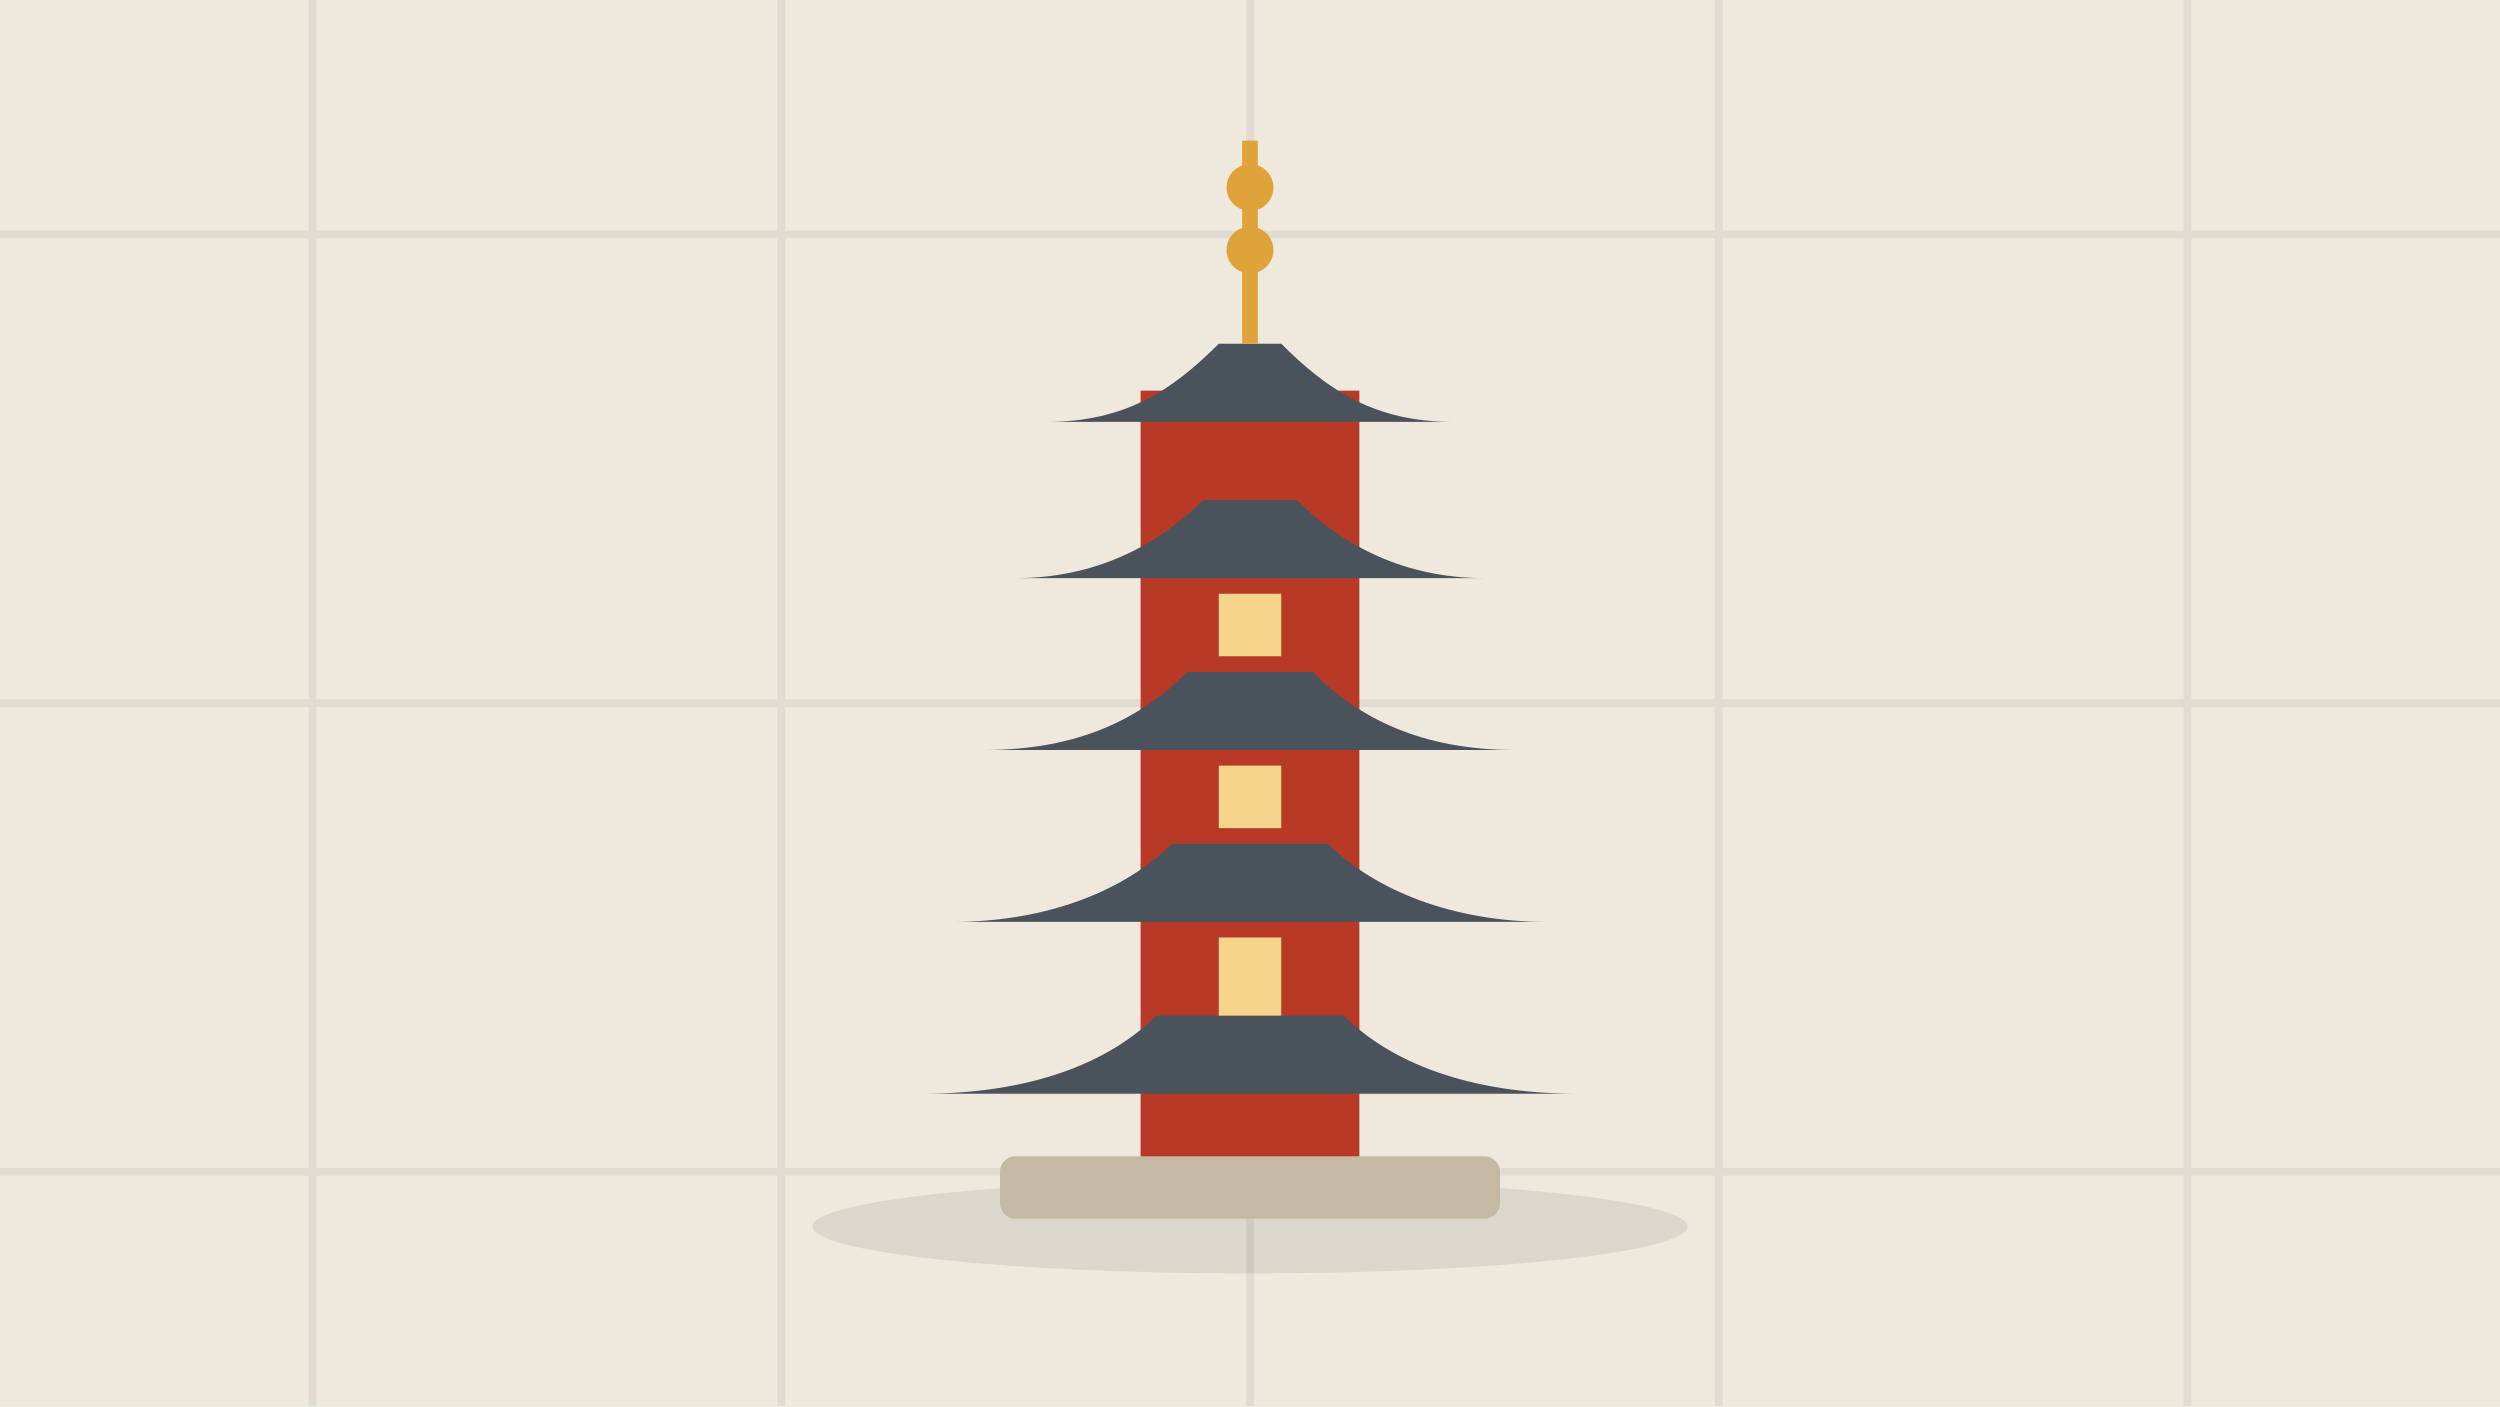
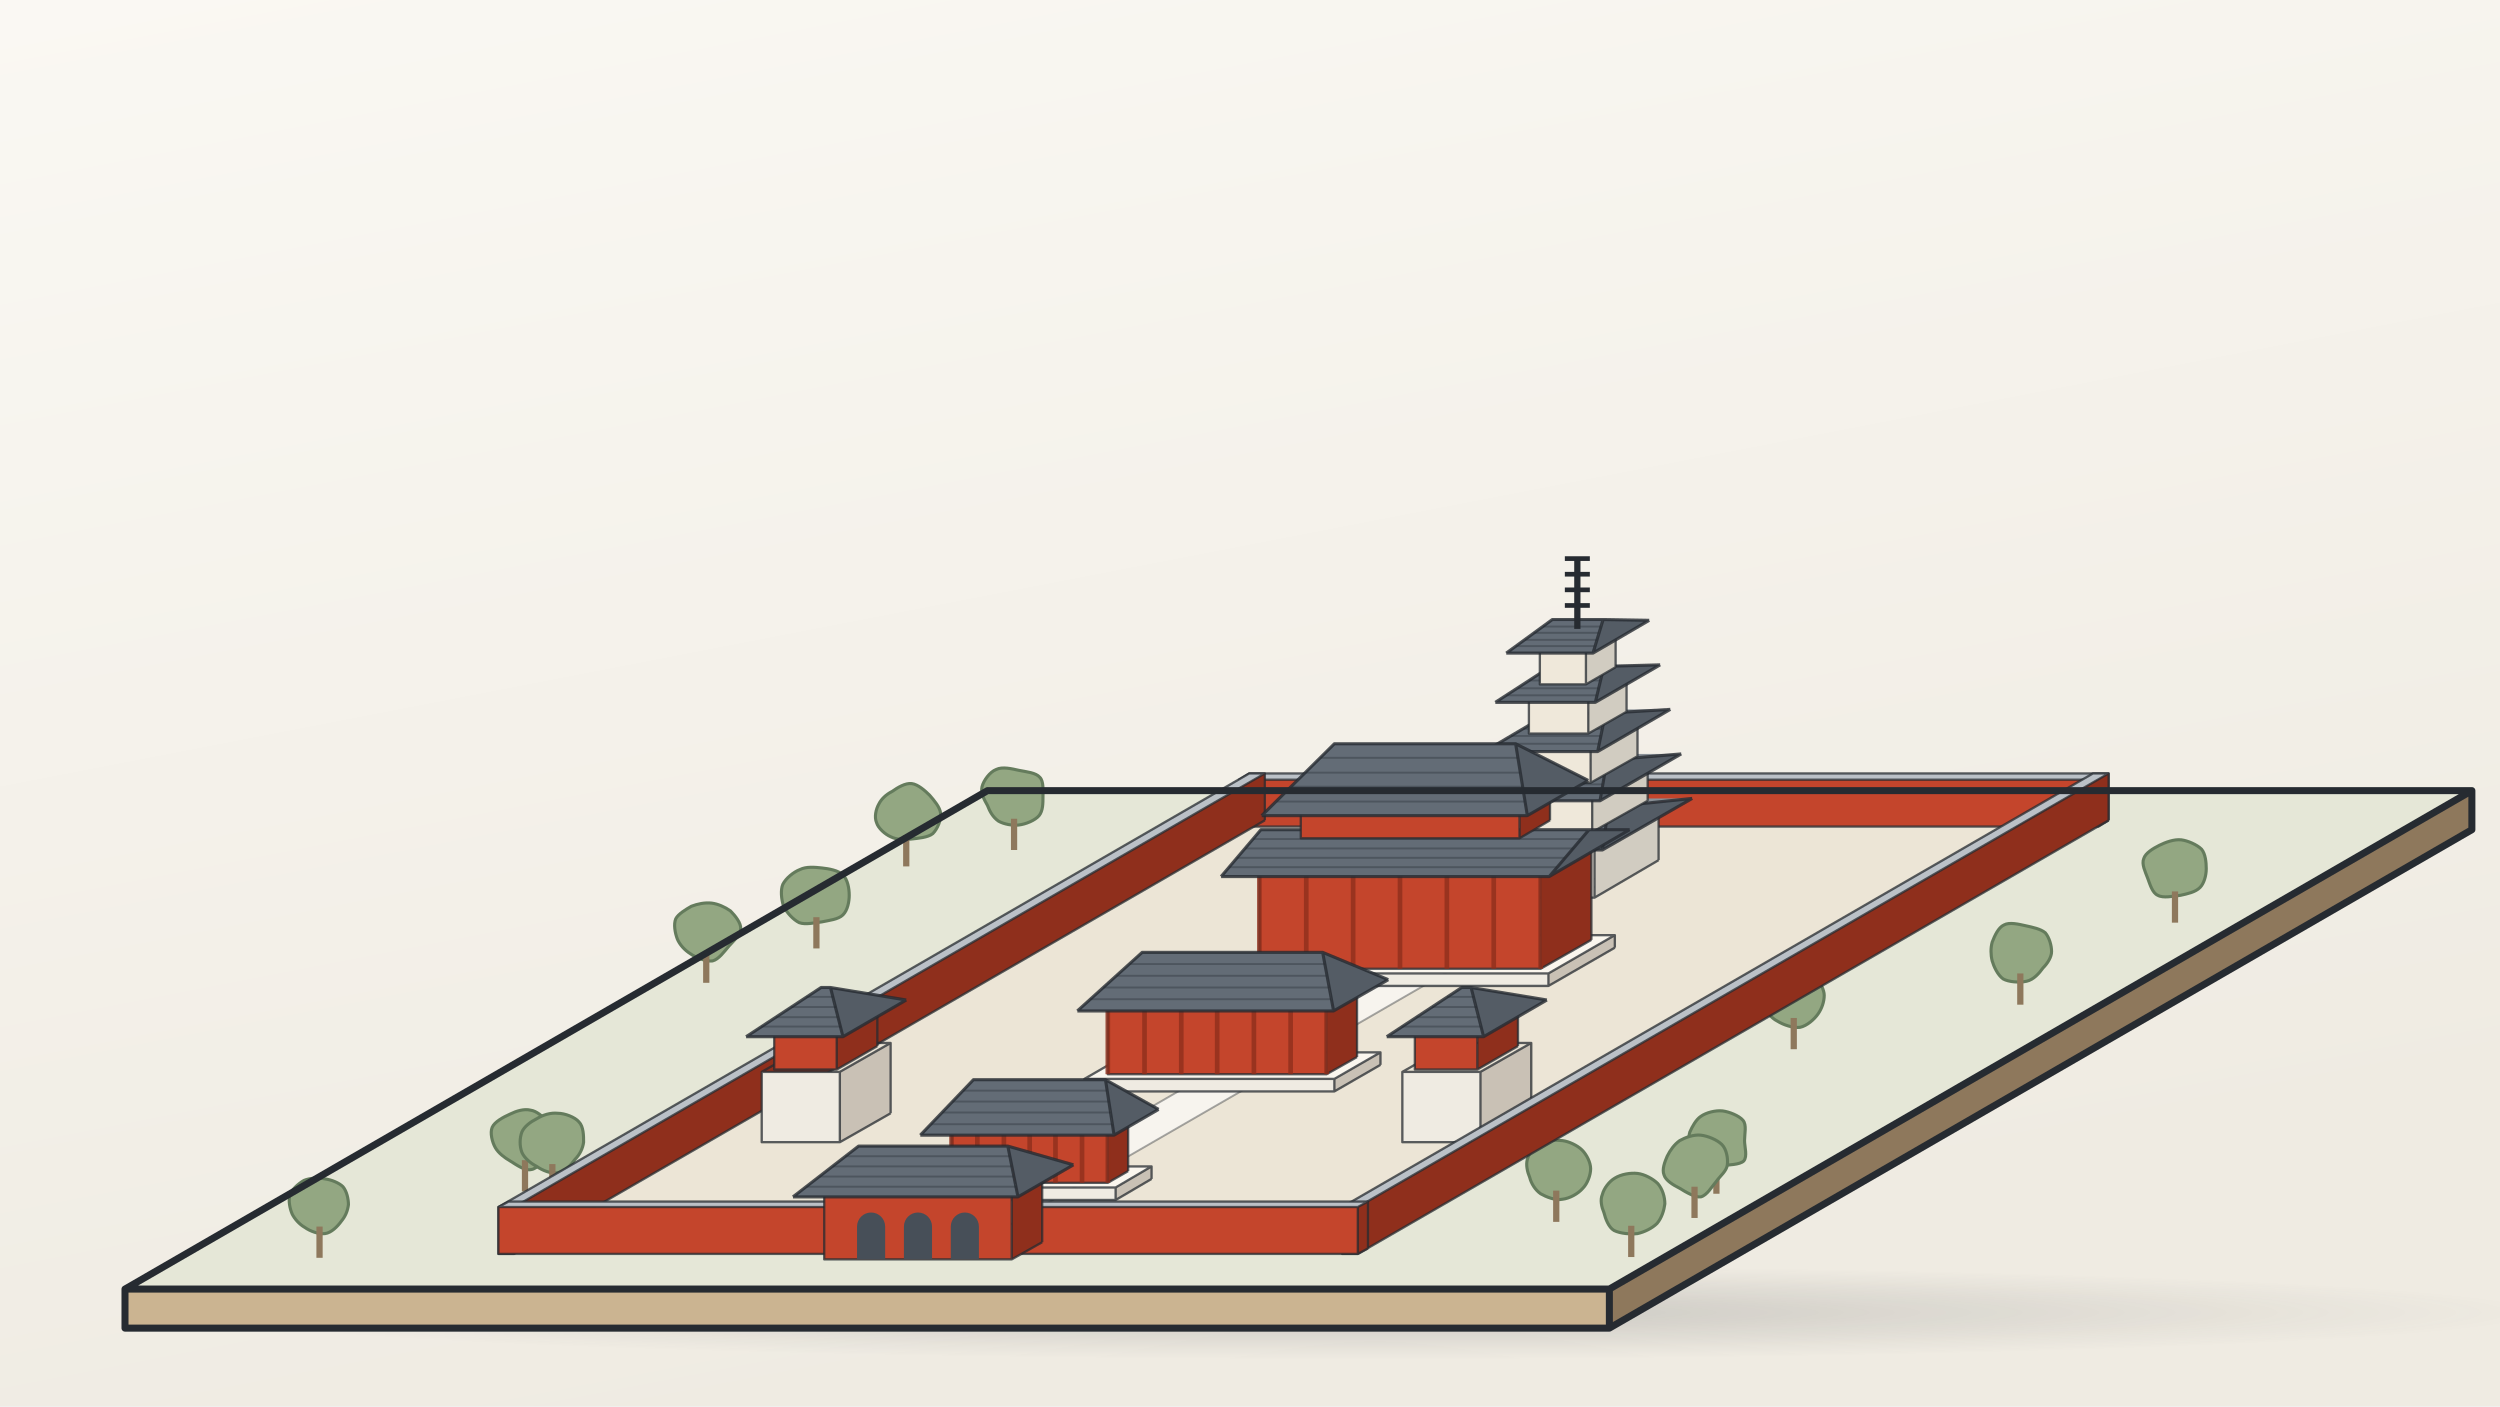
<svg xmlns="http://www.w3.org/2000/svg" viewBox="0 0 320 180">
-   <style>
- .b{fill:#efe9dd}.g{stroke:#1d232b;stroke-opacity:.07;stroke-width:1;fill:none}.sh{fill:#1d232b;fill-opacity:.09}
- .k{fill:#2b323b}.k2{fill:#4a525c}.k3{fill:#8a9098}.r{fill:#d6cdbb}.r2{fill:#c4b9a3}.w{fill:#fffdf8}
- .a{fill:#2563eb}.a2{fill:#6f95ee}.a3{fill:#c7d5f6}.s{fill:#b83a26}.s2{fill:#d9704f}.s3{fill:#f1c4b2}
- .o{fill:#e0a33a}.o2{fill:#f4d58b}.v{fill:#5f8a6a}.v2{fill:#9fbf9c}
- .ln{fill:none;stroke-linecap:round;stroke-linejoin:round}
- .lk{stroke:#2b323b}.lk2{stroke:#4a525c}.lk3{stroke:#8a9098}.la{stroke:#2563eb}.la2{stroke:#6f95ee}.la3{stroke:#c7d5f6}
- .ls{stroke:#b83a26}.ls2{stroke:#d9704f}.lo{stroke:#e0a33a}.lo2{stroke:#f4d58b}.lw{stroke:#fffdf8}.lr{stroke:#d6cdbb}.lb{stroke:#efe9dd}.lv{stroke:#5f8a6a}
- @media (prefers-color-scheme:dark){
- .b{fill:#1d2633}.g{stroke:#e8e4da;stroke-opacity:.07}.sh{fill:#000;fill-opacity:.25}
- .k{fill:#10151c}.k2{fill:#5a6472}.k3{fill:#6c7480}.r{fill:#4a4f57}.r2{fill:#5c626b}.w{fill:#e9e5dc}
- .a{fill:#4f82ee}.a2{fill:#7fa3f0}.a3{fill:#3b5482}.s{fill:#c9533c}.s2{fill:#dd7a5c}.s3{fill:#7a4a3e}
- .o{fill:#e2a940}.o2{fill:#e9cd86}.v{fill:#6f9a78}.v2{fill:#56785c}
- .lk{stroke:#e8e4da}.lk2{stroke:#a9b0ba}.lk3{stroke:#6c7480}.la{stroke:#6f9cf2}.la2{stroke:#7fa3f0}.la3{stroke:#3b5482}
- .ls{stroke:#e0745f}.ls2{stroke:#dd7a5c}.lo{stroke:#e2a940}.lo2{stroke:#e9cd86}.lw{stroke:#e9e5dc}.lr{stroke:#4a4f57}.lb{stroke:#1d2633}.lv{stroke:#6f9a78}}
- </style>
-   <rect class="b" width="320" height="180" />
-   <path class="g" d="M40 0v180M100 0v180M160 0v180M220 0v180M280 0v180M0 30h320M0 90h320M0 150h320" />
-   <ellipse class="sh" cx="160" cy="157" rx="56" ry="6" />
-   <path class="s" d="M146 50h28v100h-28z" />
-   <g class="k2">
-     <path d="M118 140c14 0 24-4 30-10h24c6 6 16 10 30 10z" />
-     <path d="M122 118c12 0 22-4 28-10h20c6 6 16 10 28 10z" />
-     <path d="M126 96c12 0 20-4 26-10h16c6 6 14 10 26 10z" />
-     <path d="M130 74c10 0 18-4 24-10h12c6 6 14 10 24 10z" />
-     <path d="M134 54c10 0 16-4 22-10h8c6 6 12 10 22 10z" />
-   </g>
-   <path class="o" d="M159 18h2v26h-2z" />
-   <circle class="o" cx="160" cy="24" r="3" />
-   <circle class="o" cx="160" cy="32" r="3" />
-   <path class="o2" d="M156 120h8v10h-8zM156 98h8v8h-8zM156 76h8v8h-8z" />
-   <rect class="r2" x="128" y="148" width="64" height="8" rx="2" />
+   <style>.o{fill:none;stroke:#262b31;stroke-width:1.1;stroke-linejoin:round;stroke-linecap:round}.h{fill:none;stroke:#262b31;stroke-opacity:.5;stroke-width:0.55;stroke-linejoin:round;stroke-linecap:round}.hw{fill:none;stroke:#fff;stroke-opacity:.7;stroke-width:0.55;stroke-linejoin:round;stroke-linecap:round}.an{fill:none;stroke:#262b31;stroke-width:0.8;stroke-linecap:round;stroke-linejoin:round}.ah{fill:#262b31}</style>
+   <defs>
+     <radialGradient id="r1" cx="0.5" cy="0.5" r="0.5">
+       <stop offset="0" stop-color="#262b31" stop-opacity="0.18" />
+       <stop offset="1" stop-color="#262b31" stop-opacity="0" />
+     </radialGradient>
+     <linearGradient id="l2" x1="0" y1="0" x2="0.35" y2="1">
+       <stop offset="0" stop-color="#faf8f3" />
+       <stop offset="1" stop-color="#efebe2" />
+     </linearGradient>
+   </defs>
+   <rect width="320" height="180" fill="url(#l2)" />
+   <ellipse cx="176" cy="168" rx="150" ry="6" fill="url(#r1)" />
+   <path d="M16 165l110.4-63.8 190 0-110.4 63.8Z" fill="#e5e7d7" />
+   <path d="M16 165l190 0 0 5-190 0Z" fill="#cbb491" />
+   <path d="M206 165l110.4-63.8 0 5-110.4 63.8Z" fill="#8e785c" />
+   <path d="M63.8 160.5l96.1-55.5 110 0-96.1 55.5Z" fill="#ece5d6" />
+   <path d="M114.8 160.5l83.1-48 8 0-83.1 48Z" fill="#f7f4ee" stroke="#262b31" stroke-width="0.25" stroke-opacity="0.4" />
+   <path d="M133.5 102c0 .8 0 1.8-.5 2.4-.5 .6-1.7 1.1-2.6 1.2-.8 .1-1.9-.1-2.6-.5-.7-.5-1.1-1.2-1.4-2-.4-.7-.9-1.6-.7-2.4 .2-.8 1-1.9 1.8-2.2 .8-.4 2-.1 2.9 .1 1 .2 2.2 .3 2.7 .9 .5 .5 .4 1.7 .4 2.5Z" fill="#93a782" stroke="#647b5c" stroke-width="0.4" />
+   <path d="M129.8 108.8v-4" stroke="#8e785c" stroke-width="0.8" />
+   <path d="M120.4 104.1c.1 .8-.4 2-1 2.6-.6 .5-1.9 .6-2.8 .7-.9 .1-1.8 .1-2.6-.3-.7-.3-1.6-1.1-1.8-1.8-.3-.7-.1-1.7 .3-2.4 .3-.6 .9-1.2 1.7-1.6 .7-.5 1.7-1.1 2.5-1 .8 .1 1.7 .9 2.3 1.5 .6 .7 1.3 1.5 1.4 2.3Z" fill="#93a782" stroke="#647b5c" stroke-width="0.4" />
+   <path d="M116 110.9v-4" stroke="#8e785c" stroke-width="0.8" />
+   <path d="M282.4 111.2c0 .9-.3 1.9-.8 2.4-.6 .6-1.6 .8-2.5 1-.9 .1-2.2 .4-2.9 0-.7-.3-1-1.4-1.3-2.2-.3-.8-.8-1.8-.5-2.5 .2-.7 1.2-1.3 2-1.7 .8-.4 1.9-.8 2.8-.7 .8 .1 2 .6 2.6 1.2 .5 .6 .6 1.7 .6 2.5Z" fill="#93a782" stroke="#647b5c" stroke-width="0.4" />
+   <path d="M278.4 118.1v-4" stroke="#8e785c" stroke-width="0.8" />
+   <path d="M108.7 114.6c0 .8-.2 1.9-.8 2.5-.6 .6-1.8 .7-2.7 .9-.9 .1-2.1 .4-2.9 .1-.8-.4-1.6-1.3-2-2.1-.3-.9-.4-2.1-.1-2.8 .4-.8 1.4-1.6 2.2-1.9 .8-.4 1.9-.3 2.8-.2 .9 .1 2.1 .3 2.7 .9 .6 .6 .8 1.7 .8 2.6Z" fill="#93a782" stroke="#647b5c" stroke-width="0.4" />
+   <path d="M104.5 121.4v-4" stroke="#8e785c" stroke-width="0.8" />
+   <path d="M94.8 118.9c0 .8-.9 1.5-1.5 2.2-.6 .7-1.3 1.7-2.1 1.9-.8 .1-2.1-.4-2.8-.9-.8-.5-1.4-1.2-1.7-1.9-.3-.8-.5-1.9-.2-2.6 .3-.6 1.3-1.2 2-1.6 .8-.3 1.7-.5 2.6-.4 .8 .1 1.7 .5 2.4 1 .6 .6 1.4 1.6 1.3 2.3Z" fill="#93a782" stroke="#647b5c" stroke-width="0.4" />
+   <path d="M90.4 125.8v-4" stroke="#8e785c" stroke-width="0.8" />
+   <path d="M262.6 121.8c0 .7-.5 1.5-1.1 2.1-.5 .7-1.2 1.5-2.1 1.7-.9 .2-2.3 .1-3-.3-.7-.5-1.2-1.6-1.4-2.3-.2-.8-.2-1.7 0-2.4 .3-.8 .8-1.9 1.5-2.2 .7-.4 1.9-.1 2.8 .1 .9 .2 1.9 .4 2.5 .9 .5 .6 .8 1.6 .8 2.4Z" fill="#93a782" stroke="#647b5c" stroke-width="0.4" />
+   <path d="M258.6 128.6v-4" stroke="#8e785c" stroke-width="0.8" />
+   <path d="M233.5 127.4c0 .8-.3 1.7-.8 2.4-.5 .7-1.4 1.5-2.3 1.7-.9 .1-2.1-.3-2.9-.8-.8-.4-1.4-1.2-1.7-2-.4-.8-.6-1.9-.3-2.6 .3-.7 1.5-1.1 2.3-1.4 .8-.4 1.7-.7 2.5-.6 .7 .1 1.7 .6 2.2 1.2 .5 .5 1 1.4 1 2.1Z" fill="#93a782" stroke="#647b5c" stroke-width="0.4" />
+   <path d="M229.6 134.3v-4" stroke="#8e785c" stroke-width="0.8" />
+   <path d="M71.7 145.7c0 .7-1 1.5-1.6 2.1-.6 .7-1.3 1.8-2.1 1.9-.8 .2-1.9-.6-2.7-1.1-.7-.4-1.5-1-1.9-1.7-.4-.7-.7-1.9-.4-2.6 .3-.7 1.4-1.3 2.3-1.7 .8-.4 1.8-.7 2.6-.5 .8 .1 1.5 .8 2.2 1.4 .6 .6 1.6 1.5 1.6 2.2Z" fill="#93a782" stroke="#647b5c" stroke-width="0.4" />
+   <path d="M67.2 152.5v-4" stroke="#8e785c" stroke-width="0.8" />
+   <path d="M223.3 146c0 .8 .4 2-.1 2.6-.5 .5-2 .5-2.8 .6-.9 .1-1.9 .1-2.6-.2-.7-.4-1.3-1.2-1.5-1.9-.2-.7-.2-1.5 0-2.2 .3-.7 .8-1.6 1.4-2 .7-.5 1.9-.8 2.8-.7 .8 .1 2.1 .6 2.6 1.2 .5 .6 .2 1.7 .2 2.6Z" fill="#93a782" stroke="#647b5c" stroke-width="0.4" />
+   <path d="M219.7 152.8v-4" stroke="#8e785c" stroke-width="0.8" />
+   <path d="M74.7 146.2c-.1 .8-.5 1.6-1.1 2.2-.5 .7-1.3 1.6-2.2 1.7-.8 .2-2-.3-2.7-.8-.8-.4-1.6-1.1-1.9-1.8-.3-.8-.3-1.8 0-2.6 .3-.7 1.1-1.3 1.9-1.7 .8-.5 1.8-.8 2.7-.7 .9 0 2.2 .5 2.7 1.1 .6 .6 .6 1.8 .6 2.6Z" fill="#93a782" stroke="#647b5c" stroke-width="0.4" />
+   <path d="M70.7 153v-4" stroke="#8e785c" stroke-width="0.8" />
+   <path d="M221.1 149.1c-.1 .8-.9 1.4-1.4 2.1-.6 .7-1.2 1.8-2 2-.7 .1-1.9-.6-2.7-1.1-.8-.4-1.8-1-2-1.7-.3-.7 .1-1.7 .4-2.4 .4-.8 .9-1.5 1.6-2 .7-.4 1.8-.8 2.7-.7 .9 .1 2.1 .6 2.7 1.2 .6 .6 .8 1.8 .7 2.6Z" fill="#93a782" stroke="#647b5c" stroke-width="0.4" />
+   <path d="M216.9 155.9v-4" stroke="#8e785c" stroke-width="0.8" />
+   <path d="M203.6 149.6c0 .8-.4 1.9-1 2.5-.6 .7-1.7 1.3-2.6 1.4-.9 .2-2.1-.3-2.8-.7-.7-.5-1.2-1.3-1.4-2.1-.3-.7-.5-1.6-.3-2.3 .2-.8 .9-1.7 1.6-2.1 .8-.4 2-.4 2.9-.3 .8 .1 1.9 .6 2.5 1.2 .6 .6 1.1 1.6 1.1 2.4Z" fill="#93a782" stroke="#647b5c" stroke-width="0.4" />
+   <path d="M199.2 156.4v-4" stroke="#8e785c" stroke-width="0.8" />
+   <path d="M213.1 154.1c-.1 .8-.4 1.8-1 2.5-.6 .6-1.6 1.1-2.5 1.3-.9 .1-2.2 0-3-.4-.7-.4-1.1-1.5-1.3-2.3-.3-.7-.5-1.6-.2-2.3 .2-.8 .9-1.7 1.6-2.1 .8-.5 2-.7 2.9-.6 .9 .1 2 .7 2.6 1.3 .6 .7 .9 1.7 .9 2.6Z" fill="#93a782" stroke="#647b5c" stroke-width="0.4" />
+   <path d="M208.8 160.9v-4" stroke="#8e785c" stroke-width="0.8" />
+   <path d="M44.6 154.2c-.1 .8-.4 1.5-.9 2.1-.5 .7-1.3 1.5-2.1 1.6-.8 .1-1.9-.3-2.6-.8-.7-.4-1.3-1.1-1.6-1.7-.3-.7-.5-1.7-.3-2.4 .2-.7 1.1-1.5 1.8-1.9 .7-.3 1.8-.4 2.7-.2 .8 .1 1.8 .5 2.3 1 .5 .6 .7 1.6 .7 2.3Z" fill="#93a782" stroke="#647b5c" stroke-width="0.4" />
+   <path d="M40.9 161v-4" stroke="#8e785c" stroke-width="0.8" />
+   <path d="M158.6 99.8l110 0 0 6-110 0Z" fill="#c4452c" />
+   <path d="M158.6 99.8l1.3-.8 110 0-1.3 .8Z" fill="#bbc1c7" />
+   <path d="M268.6 99.8l1.3-.8 0 6-1.3 .8Z" fill="#8f2f1c" />
+   <path d="M158.6 99.8l110 0 0 6-110 0ZM158.6 99.8l1.3-.8 110 0-1.3 .8M269.9 105l-1.3 .8M269.9 99l0 6" stroke="#262b31" stroke-width="0.3" stroke-opacity="0.75" fill="none" stroke-linejoin="round" />
+   <path d="M63.8 154.5l2 0 0 6-2 0Z" fill="#c4452c" />
+   <path d="M63.8 154.5l96.1-55.5 2 0-96.1 55.5Z" fill="#bbc1c7" />
+   <path d="M65.8 154.5l96.1-55.5 0 6-96.1 55.5Z" fill="#8f2f1c" />
+   <path d="M63.8 154.5l2 0 0 6-2 0ZM63.8 154.5l96.1-55.5 2 0-96.1 55.5M161.9 105l-96.1 55.5M161.9 99l0 6" stroke="#262b31" stroke-width="0.3" stroke-opacity="0.75" fill="none" stroke-linejoin="round" />
+   <path d="M191.5 107.9l12.6 0 0 7-12.6 0Z" fill="#efe8da" />
+   <path d="M204.1 107.9l8.2-4.8 0 7-8.2 4.8Z" fill="#d1ccc1" />
+   <path d="M191.5 107.9l12.6 0 0 7-12.6 0ZM191.5 107.9l8.2-4.8 12.6 0-8.2 4.8M212.3 110.1l-8.2 4.8M212.3 103.1l0 7" stroke="#262b31" stroke-width="0.3" stroke-opacity="0.75" fill="none" stroke-linejoin="round" />
+   <path d="M198.8 102.2l17.8 0-10.7 1.1-7.9 0Z" fill="#8a9198" />
+   <path d="M187.3 108.8l11.5-6.6-.8 1.1Z" fill="#8a9198" />
+   <path d="M187.3 108.8l17.8 0 .8-5.5-7.9 0Z" fill="#636c76" />
+   <path d="M205.1 108.8l11.5-6.6-10.7 1.1Z" fill="#545c65" />
+   <path d="M187.3 108.8l17.8 0 11.5-6.6M187.3 108.8l10.7-5.5 7.9 0-.8 5.5M205.9 103.3l10.7-1.1" stroke="#262b31" stroke-width="0.4" stroke-opacity="0.8" fill="none" stroke-linejoin="round" />
+   <path d="M189.4 107.7l15.8 0M191.5 106.6l13.9 0M193.7 105.5l11.9 0M195.8 104.4l9.9 0" stroke="#262b31" stroke-width="0.25" stroke-opacity="0.35" fill="none" />
+   <path d="M192.9 101.5l10.9 0 0 5-10.9 0Z" fill="#efe8da" />
+   <path d="M203.8 101.5l7.1-4 0 5-7.1 4Z" fill="#d1ccc1" />
+   <path d="M192.9 101.5l10.9 0 0 5-10.9 0ZM192.9 101.5l7.1-4 10.9 0-7.1 4M210.9 102.5l-7.1 4M210.9 97.5l0 5" stroke="#262b31" stroke-width="0.3" stroke-opacity="0.75" fill="none" stroke-linejoin="round" />
+   <path d="M199.1 96.5l16.1 0-9.5 .8-7.5 0Z" fill="#8a9198" />
+   <path d="M188.6 102.5l10.5-6-.9 .8Z" fill="#8a9198" />
+   <path d="M188.6 102.5l16.2 0 .9-5.2-7.5 0Z" fill="#636c76" />
+   <path d="M204.8 102.5l10.4-6-9.5 .8Z" fill="#545c65" />
+   <path d="M188.6 102.5l16.2 0 10.4-6M188.6 102.5l9.6-5.2 7.5 0-.9 5.2M205.7 97.3l9.5-.8" stroke="#262b31" stroke-width="0.4" stroke-opacity="0.8" fill="none" stroke-linejoin="round" />
+   <path d="M190.5 101.5l14.4 0M192.4 100.4l12.7 0M194.4 99.4l10.9 0M196.3 98.3l9.2 0" stroke="#262b31" stroke-width="0.25" stroke-opacity="0.35" fill="none" />
+   <path d="M194.3 95.2l9.3 0 0 5-9.3 0Z" fill="#efe8da" />
+   <path d="M203.6 95.2l6-3.4 0 5-6 3.4Z" fill="#d1ccc1" />
+   <path d="M194.3 95.2l9.3 0 0 5-9.3 0ZM194.3 95.2l6-3.4 9.3 0-6 3.4M209.6 96.8l-6 3.4M209.6 91.8l0 5" stroke="#262b31" stroke-width="0.3" stroke-opacity="0.75" fill="none" stroke-linejoin="round" />
+   <path d="M199.4 90.8l14.4 0-8.3 .5-7.2 0Z" fill="#8a9198" />
+   <path d="M190 96.2l9.4-5.4-1.1 .5Z" fill="#8a9198" />
+   <path d="M190 96.2l14.5 0 1-4.9-7.2 0Z" fill="#636c76" />
+   <path d="M204.5 96.2l9.3-5.4-8.3 .5Z" fill="#545c65" />
+   <path d="M190 96.2l14.5 0 9.3-5.4M190 96.2l8.3-4.9 7.2 0-1 4.9M205.5 91.3l8.3-.5" stroke="#262b31" stroke-width="0.4" stroke-opacity="0.8" fill="none" stroke-linejoin="round" />
+   <path d="M191.7 95.2l13 0M193.4 94.2l11.5 0M195 93.3l10.1 0M196.7 92.3l8.6 0" stroke="#262b31" stroke-width="0.25" stroke-opacity="0.35" fill="none" />
+   <path d="M195.7 88.9l7.6 0 0 5-7.6 0Z" fill="#efe8da" />
+   <path d="M203.3 88.9l4.9-2.8 0 5-4.9 2.8Z" fill="#d1ccc1" />
+   <path d="M195.7 88.9l7.6 0 0 5-7.6 0ZM195.7 88.9l4.9-2.8 7.6 0-4.9 2.8M208.2 91.1l-4.9 2.8M208.2 86.1l0 5" stroke="#262b31" stroke-width="0.3" stroke-opacity="0.75" fill="none" stroke-linejoin="round" />
+   <path d="M199.7 85.1l12.8 0-7.2 .2-6.8 0Z" fill="#8a9198" />
+   <path d="M191.4 89.9l8.3-4.8-1.2 .2Z" fill="#8a9198" />
+   <path d="M191.4 89.9l12.8 0 1.1-4.6-6.8 0Z" fill="#636c76" />
+   <path d="M204.2 89.9l8.3-4.8-7.2 .2Z" fill="#545c65" />
+   <path d="M191.4 89.9l12.8 0 8.3-4.8M191.4 89.9l7.1-4.6 6.8 0-1.1 4.6M205.3 85.3l7.2-.2" stroke="#262b31" stroke-width="0.4" stroke-opacity="0.8" fill="none" stroke-linejoin="round" />
+   <path d="M192.8 89l11.6 0M194.3 88.1l10.3 0M195.7 87.1l9.2 0M197.1 86.2l8 0" stroke="#262b31" stroke-width="0.25" stroke-opacity="0.35" fill="none" />
+   <path d="M197.1 82.6l5.9 0 0 5-5.9 0Z" fill="#efe8da" />
+   <path d="M203 82.6l3.8-2.2 0 5-3.8 2.2Z" fill="#d1ccc1" />
+   <path d="M197.1 82.6l5.9 0 0 5-5.9 0ZM197.1 82.6l3.8-2.2 5.9 0-3.8 2.2M206.8 85.4l-3.8 2.2M206.8 80.4l0 5" stroke="#262b31" stroke-width="0.3" stroke-opacity="0.75" fill="none" stroke-linejoin="round" />
+   <path d="M200 79.4l11.1 0-5.9-.1-6.5 0Z" fill="#8a9198" />
+   <path d="M192.8 83.6l7.2-4.2-1.3-.1Z" fill="#8a9198" />
+   <path d="M192.8 83.6l11.1 0 1.3-4.3-6.5 0Z" fill="#636c76" />
+   <path d="M203.9 83.6l7.2-4.2-5.9-.1Z" fill="#545c65" />
+   <path d="M192.8 83.6l11.1 0 7.2-4.2M192.8 83.6l5.9-4.3 6.5 0-1.3 4.3M205.2 79.3l5.9 .1" stroke="#262b31" stroke-width="0.4" stroke-opacity="0.8" fill="none" stroke-linejoin="round" />
+   <path d="M194 82.7l10.1 0M195.2 81.9l9.2 0M196.3 81l8.3 0M197.5 80.2l7.4 0" stroke="#262b31" stroke-width="0.25" stroke-opacity="0.35" fill="none" />
+   <path d="M201.9 80.5v-9" stroke="#262b31" stroke-width="0.8" />
+   <path d="M200.3 77.5h3.2M200.3 75.5h3.2M200.3 73.5h3.2M200.3 71.5h3.2" stroke="#262b31" stroke-width="0.6" />
+   <path d="M158.2 124.6l40 0 0 1.6-40 0Z" fill="#efebe2" />
+   <path d="M158.2 124.6l8.5-4.9 40 0-8.5 4.9Z" fill="#faf6ee" />
+   <path d="M198.2 124.6l8.5-4.9 0 1.6-8.5 4.9Z" fill="#c9c1b5" />
+   <path d="M158.2 124.6l40 0 0 1.6-40 0ZM158.2 124.6l8.5-4.9 40 0-8.5 4.9M206.7 121.3l-8.5 4.9M206.7 119.7l0 1.6" stroke="#262b31" stroke-width="0.3" stroke-opacity="0.75" fill="none" stroke-linejoin="round" />
+   <path d="M161.2 111l36 0 0 13-36 0Z" fill="#c4452c" />
+   <path d="M197.2 111l6.5-3.7 0 13-6.5 3.7Z" fill="#8f2f1c" />
+   <path d="M161.2 111l36 0 0 13-36 0ZM161.2 111l6.5-3.7 36 0-6.5 3.7M203.7 120.3l-6.5 3.7M203.7 107.3l0 13" stroke="#262b31" stroke-width="0.3" stroke-opacity="0.75" fill="none" stroke-linejoin="round" />
+   <path d="M161.2 124l0-13M167.2 124l0-13M173.2 124l0-13M179.2 124l0-13M185.2 124l0-13M191.2 124l0-13M197.2 124l0-13" stroke="#8f2f1c" stroke-width="0.6" stroke-opacity="0.8" />
+   <path d="M166.6 106.2l42 0-5.2 0-42 0Z" fill="#8a9198" />
+   <path d="M156.3 112.2l10.3-6-5.2 0Z" fill="#8a9198" />
+   <path d="M156.3 112.2l42 0 5.1-6-42 0Z" fill="#636c76" />
+   <path d="M198.3 112.2l10.3-6-5.2 0Z" fill="#545c65" />
+   <path d="M156.3 112.2l42 0 10.3-6M156.3 112.2l5.1-6 42 0-5.1 6M203.4 106.2l5.2 0" stroke="#262b31" stroke-width="0.4" stroke-opacity="0.8" fill="none" stroke-linejoin="round" />
+   <path d="M157.3 111l42 0M158.3 109.8l42 0M159.4 108.6l42 0M160.4 107.4l42 0" stroke="#262b31" stroke-width="0.25" stroke-opacity="0.35" fill="none" />
+   <path d="M166.5 103.3l28 0 0 4-28 0Z" fill="#c4452c" />
+   <path d="M194.5 103.3l3.9-2.3 0 4-3.9 2.3Z" fill="#8f2f1c" />
+   <path d="M166.5 103.3l28 0 0 4-28 0ZM166.5 103.3l3.9-2.3 28 0-3.9 2.3M198.4 105l-3.9 2.3M198.4 101l0 4" stroke="#262b31" stroke-width="0.3" stroke-opacity="0.75" fill="none" stroke-linejoin="round" />
+   <path d="M169.3 99.9l34 0-9.3-4.7-23.2 0Z" fill="#8a9198" />
+   <path d="M161.5 104.4l7.8-4.5 1.5-4.7Z" fill="#8a9198" />
+   <path d="M161.5 104.4l34 0-1.5-9.2-23.2 0Z" fill="#636c76" />
+   <path d="M195.5 104.4l7.8-4.5-9.3-4.7Z" fill="#545c65" />
+   <path d="M161.5 104.4l34 0 7.8-4.5M161.5 104.4l9.3-9.2 23.2 0 1.5 9.2M194 95.2l9.3 4.7" stroke="#262b31" stroke-width="0.4" stroke-opacity="0.8" fill="none" stroke-linejoin="round" />
+   <path d="M163.4 102.6l31.8 0M165.3 100.7l29.6 0M167.1 98.9l27.5 0M169 97l25.3 0" stroke="#262b31" stroke-width="0.25" stroke-opacity="0.35" fill="none" />
+   <path d="M138.8 138.1l32 0 0 1.6-32 0Z" fill="#efebe2" />
+   <path d="M138.8 138.1l5.9-3.4 32 0-5.9 3.4Z" fill="#faf6ee" />
+   <path d="M170.8 138.1l5.9-3.4 0 1.6-5.9 3.4Z" fill="#c9c1b5" />
+   <path d="M138.8 138.1l32 0 0 1.6-32 0ZM138.8 138.1l5.9-3.4 32 0-5.9 3.4M176.7 136.3l-5.9 3.4M176.7 134.7l0 1.6" stroke="#262b31" stroke-width="0.3" stroke-opacity="0.75" fill="none" stroke-linejoin="round" />
+   <path d="M141.8 128.5l28 0 0 9-28 0Z" fill="#c4452c" />
+   <path d="M169.8 128.5l3.9-2.2 0 9-3.9 2.2Z" fill="#8f2f1c" />
+   <path d="M141.8 128.5l28 0 0 9-28 0ZM141.8 128.5l3.9-2.2 28 0-3.9 2.2M173.7 135.3l-3.9 2.2M173.7 126.3l0 9" stroke="#262b31" stroke-width="0.3" stroke-opacity="0.75" fill="none" stroke-linejoin="round" />
+   <path d="M141.8 137.5l0-9M146.5 137.5l0-9M151.2 137.5l0-9M155.8 137.5l0-9M160.5 137.5l0-9M165.2 137.5l0-9M169.8 137.5l0-9" stroke="#8f2f1c" stroke-width="0.6" stroke-opacity="0.8" />
+   <path d="M144.9 125.4l32.8 0-8.4-3.5-23.1 0Z" fill="#8a9198" />
+   <path d="M137.9 129.4l7-4 1.3-3.5Z" fill="#8a9198" />
+   <path d="M137.9 129.4l32.8 0-1.4-7.5-23.1 0Z" fill="#636c76" />
+   <path d="M170.7 129.4l7-4-8.4-3.5Z" fill="#545c65" />
+   <path d="M137.9 129.4l32.8 0 7-4M137.9 129.4l8.3-7.5 23.1 0 1.4 7.5M169.3 121.9l8.4 3.5" stroke="#262b31" stroke-width="0.4" stroke-opacity="0.8" fill="none" stroke-linejoin="round" />
+   <path d="M139.5 127.9l30.9 0M141.2 126.4l28.9 0M142.9 124.9l26.9 0M144.6 123.4l25 0" stroke="#262b31" stroke-width="0.25" stroke-opacity="0.35" fill="none" />
+   <path d="M118.8 152l24 0 0 1.6-24 0Z" fill="#efebe2" />
+   <path d="M118.8 152l4.6-2.7 24 0-4.6 2.7Z" fill="#faf6ee" />
+   <path d="M142.8 152l4.6-2.7 0 1.6-4.6 2.7Z" fill="#c9c1b5" />
+   <path d="M118.8 152l24 0 0 1.6-24 0ZM118.8 152l4.6-2.7 24 0-4.6 2.7M147.4 150.9l-4.6 2.7M147.4 149.3l0 1.6" stroke="#262b31" stroke-width="0.3" stroke-opacity="0.75" fill="none" stroke-linejoin="round" />
+   <path d="M121.8 144.4l20 0 0 7-20 0Z" fill="#c4452c" />
+   <path d="M141.8 144.4l2.6-1.5 0 7-2.6 1.5Z" fill="#8f2f1c" />
+   <path d="M121.8 144.4l20 0 0 7-20 0ZM121.8 144.4l2.6-1.5 20 0-2.6 1.5M144.4 149.9l-2.6 1.5M144.4 142.9l0 7" stroke="#262b31" stroke-width="0.3" stroke-opacity="0.75" fill="none" stroke-linejoin="round" />
+   <path d="M121.8 151.4l0-7M125.1 151.4l0-7M128.5 151.4l0-7M131.8 151.4l0-7M135.1 151.4l0-7M138.5 151.4l0-7M141.8 151.4l0-7" stroke="#8f2f1c" stroke-width="0.6" stroke-opacity="0.8" />
+   <path d="M123.5 142l24.8 0-6.8-3.8-16.9 0Z" fill="#8a9198" />
+   <path d="M117.8 145.3l5.7-3.3 1.1-3.8Z" fill="#8a9198" />
+   <path d="M117.8 145.3l24.8 0-1.1-7.1-16.9 0Z" fill="#636c76" />
+   <path d="M142.6 145.3l5.7-3.3-6.8-3.8Z" fill="#545c65" />
+   <path d="M117.8 145.3l24.8 0 5.7-3.3M117.8 145.3l6.8-7.1 16.9 0 1.1 7.1M141.5 138.2l6.8 3.8" stroke="#262b31" stroke-width="0.4" stroke-opacity="0.8" fill="none" stroke-linejoin="round" />
+   <path d="M119.2 143.9l23.2 0M120.6 142.4l21.6 0M121.9 141l20.1 0M123.3 139.6l18.4 0" stroke="#262b31" stroke-width="0.25" stroke-opacity="0.35" fill="none" />
+   <path d="M97.5 137.2l10 0 0 9-10 0Z" fill="#efebe2" />
+   <path d="M107.5 137.2l6.5-3.7 0 9-6.5 3.7Z" fill="#c9c1b5" />
+   <path d="M97.5 137.2l10 0 0 9-10 0ZM97.5 137.2l6.5-3.7 10 0-6.5 3.7M114 142.5l-6.5 3.7M114 133.5l0 9" stroke="#262b31" stroke-width="0.3" stroke-opacity="0.75" fill="none" stroke-linejoin="round" />
+   <path d="M99.1 131.9l8 0 0 5-8 0Z" fill="#c4452c" />
+   <path d="M107.1 131.9l5.2-3 0 5-5.2 3Z" fill="#8f2f1c" />
+   <path d="M99.1 131.9l8 0 0 5-8 0ZM99.1 131.9l5.2-3 8 0-5.2 3M112.3 133.9l-5.2 3M112.3 128.9l0 5" stroke="#262b31" stroke-width="0.3" stroke-opacity="0.75" fill="none" stroke-linejoin="round" />
+   <path d="M103.6 128l12.4 0-9.7-1.6-1.2 0Z" fill="#8a9198" />
+   <path d="M95.5 132.7l8.1-4.7 1.5-1.6Z" fill="#8a9198" />
+   <path d="M95.5 132.7l12.4 0-1.6-6.3-1.2 0Z" fill="#636c76" />
+   <path d="M107.9 132.7l8.1-4.7-9.7-1.6Z" fill="#545c65" />
+   <path d="M95.5 132.7l12.4 0 8.1-4.7M95.5 132.7l9.6-6.3 1.2 0 1.6 6.3M106.3 126.4l9.7 1.6" stroke="#262b31" stroke-width="0.4" stroke-opacity="0.8" fill="none" stroke-linejoin="round" />
+   <path d="M97.4 131.4l10.2 0M99.3 130.2l8 0M101.3 128.9l5.7 0M103.2 127.6l3.5 0" stroke="#262b31" stroke-width="0.25" stroke-opacity="0.35" fill="none" />
+   <path d="M179.5 137.2l10 0 0 9-10 0Z" fill="#efebe2" />
+   <path d="M189.5 137.2l6.5-3.7 0 9-6.5 3.7Z" fill="#c9c1b5" />
+   <path d="M179.5 137.2l10 0 0 9-10 0ZM179.5 137.2l6.5-3.7 10 0-6.5 3.7M196 142.5l-6.5 3.7M196 133.5l0 9" stroke="#262b31" stroke-width="0.3" stroke-opacity="0.75" fill="none" stroke-linejoin="round" />
+   <path d="M181.1 131.9l8 0 0 5-8 0Z" fill="#c4452c" />
+   <path d="M189.1 131.9l5.2-3 0 5-5.2 3Z" fill="#8f2f1c" />
+   <path d="M181.1 131.9l8 0 0 5-8 0ZM181.1 131.9l5.2-3 8 0-5.2 3M194.3 133.9l-5.2 3M194.3 128.9l0 5" stroke="#262b31" stroke-width="0.3" stroke-opacity="0.75" fill="none" stroke-linejoin="round" />
+   <path d="M185.6 128l12.4 0-9.7-1.6-1.2 0Z" fill="#8a9198" />
+   <path d="M177.5 132.7l8.1-4.7 1.5-1.6Z" fill="#8a9198" />
+   <path d="M177.5 132.7l12.4 0-1.6-6.3-1.2 0Z" fill="#636c76" />
+   <path d="M189.9 132.7l8.1-4.7-9.7-1.6Z" fill="#545c65" />
+   <path d="M177.5 132.7l12.4 0 8.1-4.7M177.5 132.7l9.6-6.3 1.2 0 1.6 6.3M188.3 126.4l9.7 1.6" stroke="#262b31" stroke-width="0.4" stroke-opacity="0.8" fill="none" stroke-linejoin="round" />
+   <path d="M179.4 131.4l10.2 0M181.3 130.2l8 0M183.3 128.9l5.7 0M185.2 127.6l3.5 0" stroke="#262b31" stroke-width="0.25" stroke-opacity="0.35" fill="none" />
+   <path d="M171.8 154.5l2 0 0 6-2 0Z" fill="#c4452c" />
+   <path d="M171.8 154.5l96.1-55.5 2 0-96.1 55.5Z" fill="#bbc1c7" />
+   <path d="M173.8 154.5l96.1-55.5 0 6-96.1 55.5Z" fill="#8f2f1c" />
+   <path d="M171.8 154.5l2 0 0 6-2 0ZM171.8 154.5l96.1-55.5 2 0-96.1 55.5M269.9 105l-96.1 55.5M269.9 99l0 6" stroke="#262b31" stroke-width="0.3" stroke-opacity="0.75" fill="none" stroke-linejoin="round" />
+   <path d="M63.8 154.5l43 0 0 6-43 0Z" fill="#c4452c" />
+   <path d="M63.8 154.5l1.3-.7 43 0-1.3 .7Z" fill="#bbc1c7" />
+   <path d="M106.8 154.5l1.3-.7 0 6-1.3 .7Z" fill="#8f2f1c" />
+   <path d="M63.8 154.5l43 0 0 6-43 0ZM63.8 154.5l1.3-.7 43 0-1.3 .7M108.1 159.8l-1.3 .7M108.1 153.8l0 6" stroke="#262b31" stroke-width="0.3" stroke-opacity="0.75" fill="none" stroke-linejoin="round" />
+   <path d="M130.8 154.5l43 0 0 6-43 0Z" fill="#c4452c" />
+   <path d="M130.8 154.5l1.3-.7 43 0-1.3 .7Z" fill="#bbc1c7" />
+   <path d="M173.8 154.5l1.3-.7 0 6-1.3 .7Z" fill="#8f2f1c" />
+   <path d="M130.8 154.5l43 0 0 6-43 0ZM130.8 154.5l1.3-.7 43 0-1.3 .7M175.1 159.8l-1.3 .7M175.1 153.8l0 6" stroke="#262b31" stroke-width="0.3" stroke-opacity="0.75" fill="none" stroke-linejoin="round" />
+   <path d="M105.5 152.2l24 0 0 9-24 0Z" fill="#c4452c" />
+   <path d="M129.5 152.2l3.9-2.2 0 9-3.9 2.2Z" fill="#8f2f1c" />
+   <path d="M105.5 152.2l24 0 0 9-24 0ZM105.5 152.2l3.9-2.2 24 0-3.9 2.2M133.4 159l-3.9 2.2M133.4 150l0 9" stroke="#262b31" stroke-width="0.3" stroke-opacity="0.75" fill="none" stroke-linejoin="round" />
+   <path d="M109.7 161.2v-4.2a1.8 1.8 0 0 1 3.6 0v4.2Z" fill="#474f58" />
+   <path d="M115.7 161.2v-4.2a1.8 1.8 0 0 1 3.6 0v4.2Z" fill="#474f58" />
+   <path d="M121.7 161.2v-4.2a1.8 1.8 0 0 1 3.6 0v4.2Z" fill="#474f58" />
+   <path d="M108.6 149.1l28.8 0-8.4-2.4-19.1 0Z" fill="#8a9198" />
+   <path d="M101.5 153.2l7.1-4.1 1.3-2.4Z" fill="#8a9198" />
+   <path d="M101.5 153.2l28.8 0-1.3-6.5-19.1 0Z" fill="#636c76" />
+   <path d="M130.3 153.2l7.1-4.1-8.4-2.4Z" fill="#545c65" />
+   <path d="M101.5 153.2l28.8 0 7.1-4.1M101.5 153.2l8.4-6.5 19.1 0 1.3 6.5M129 146.7l8.4 2.4" stroke="#262b31" stroke-width="0.4" stroke-opacity="0.8" fill="none" stroke-linejoin="round" />
+   <path d="M103.2 151.9l26.9 0M104.9 150.6l24.9 0M106.6 149.3l22.9 0M108.2 148l21.1 0" stroke="#262b31" stroke-width="0.25" stroke-opacity="0.35" fill="none" />
+   <path d="M16 165l190 0 0 5-190 0ZM16 165l110.4-63.8 190 0-110.4 63.8ZM316.4 101.2l0 5-110.4 63.8" class="o" style="stroke-width:0.9" />
</svg>
